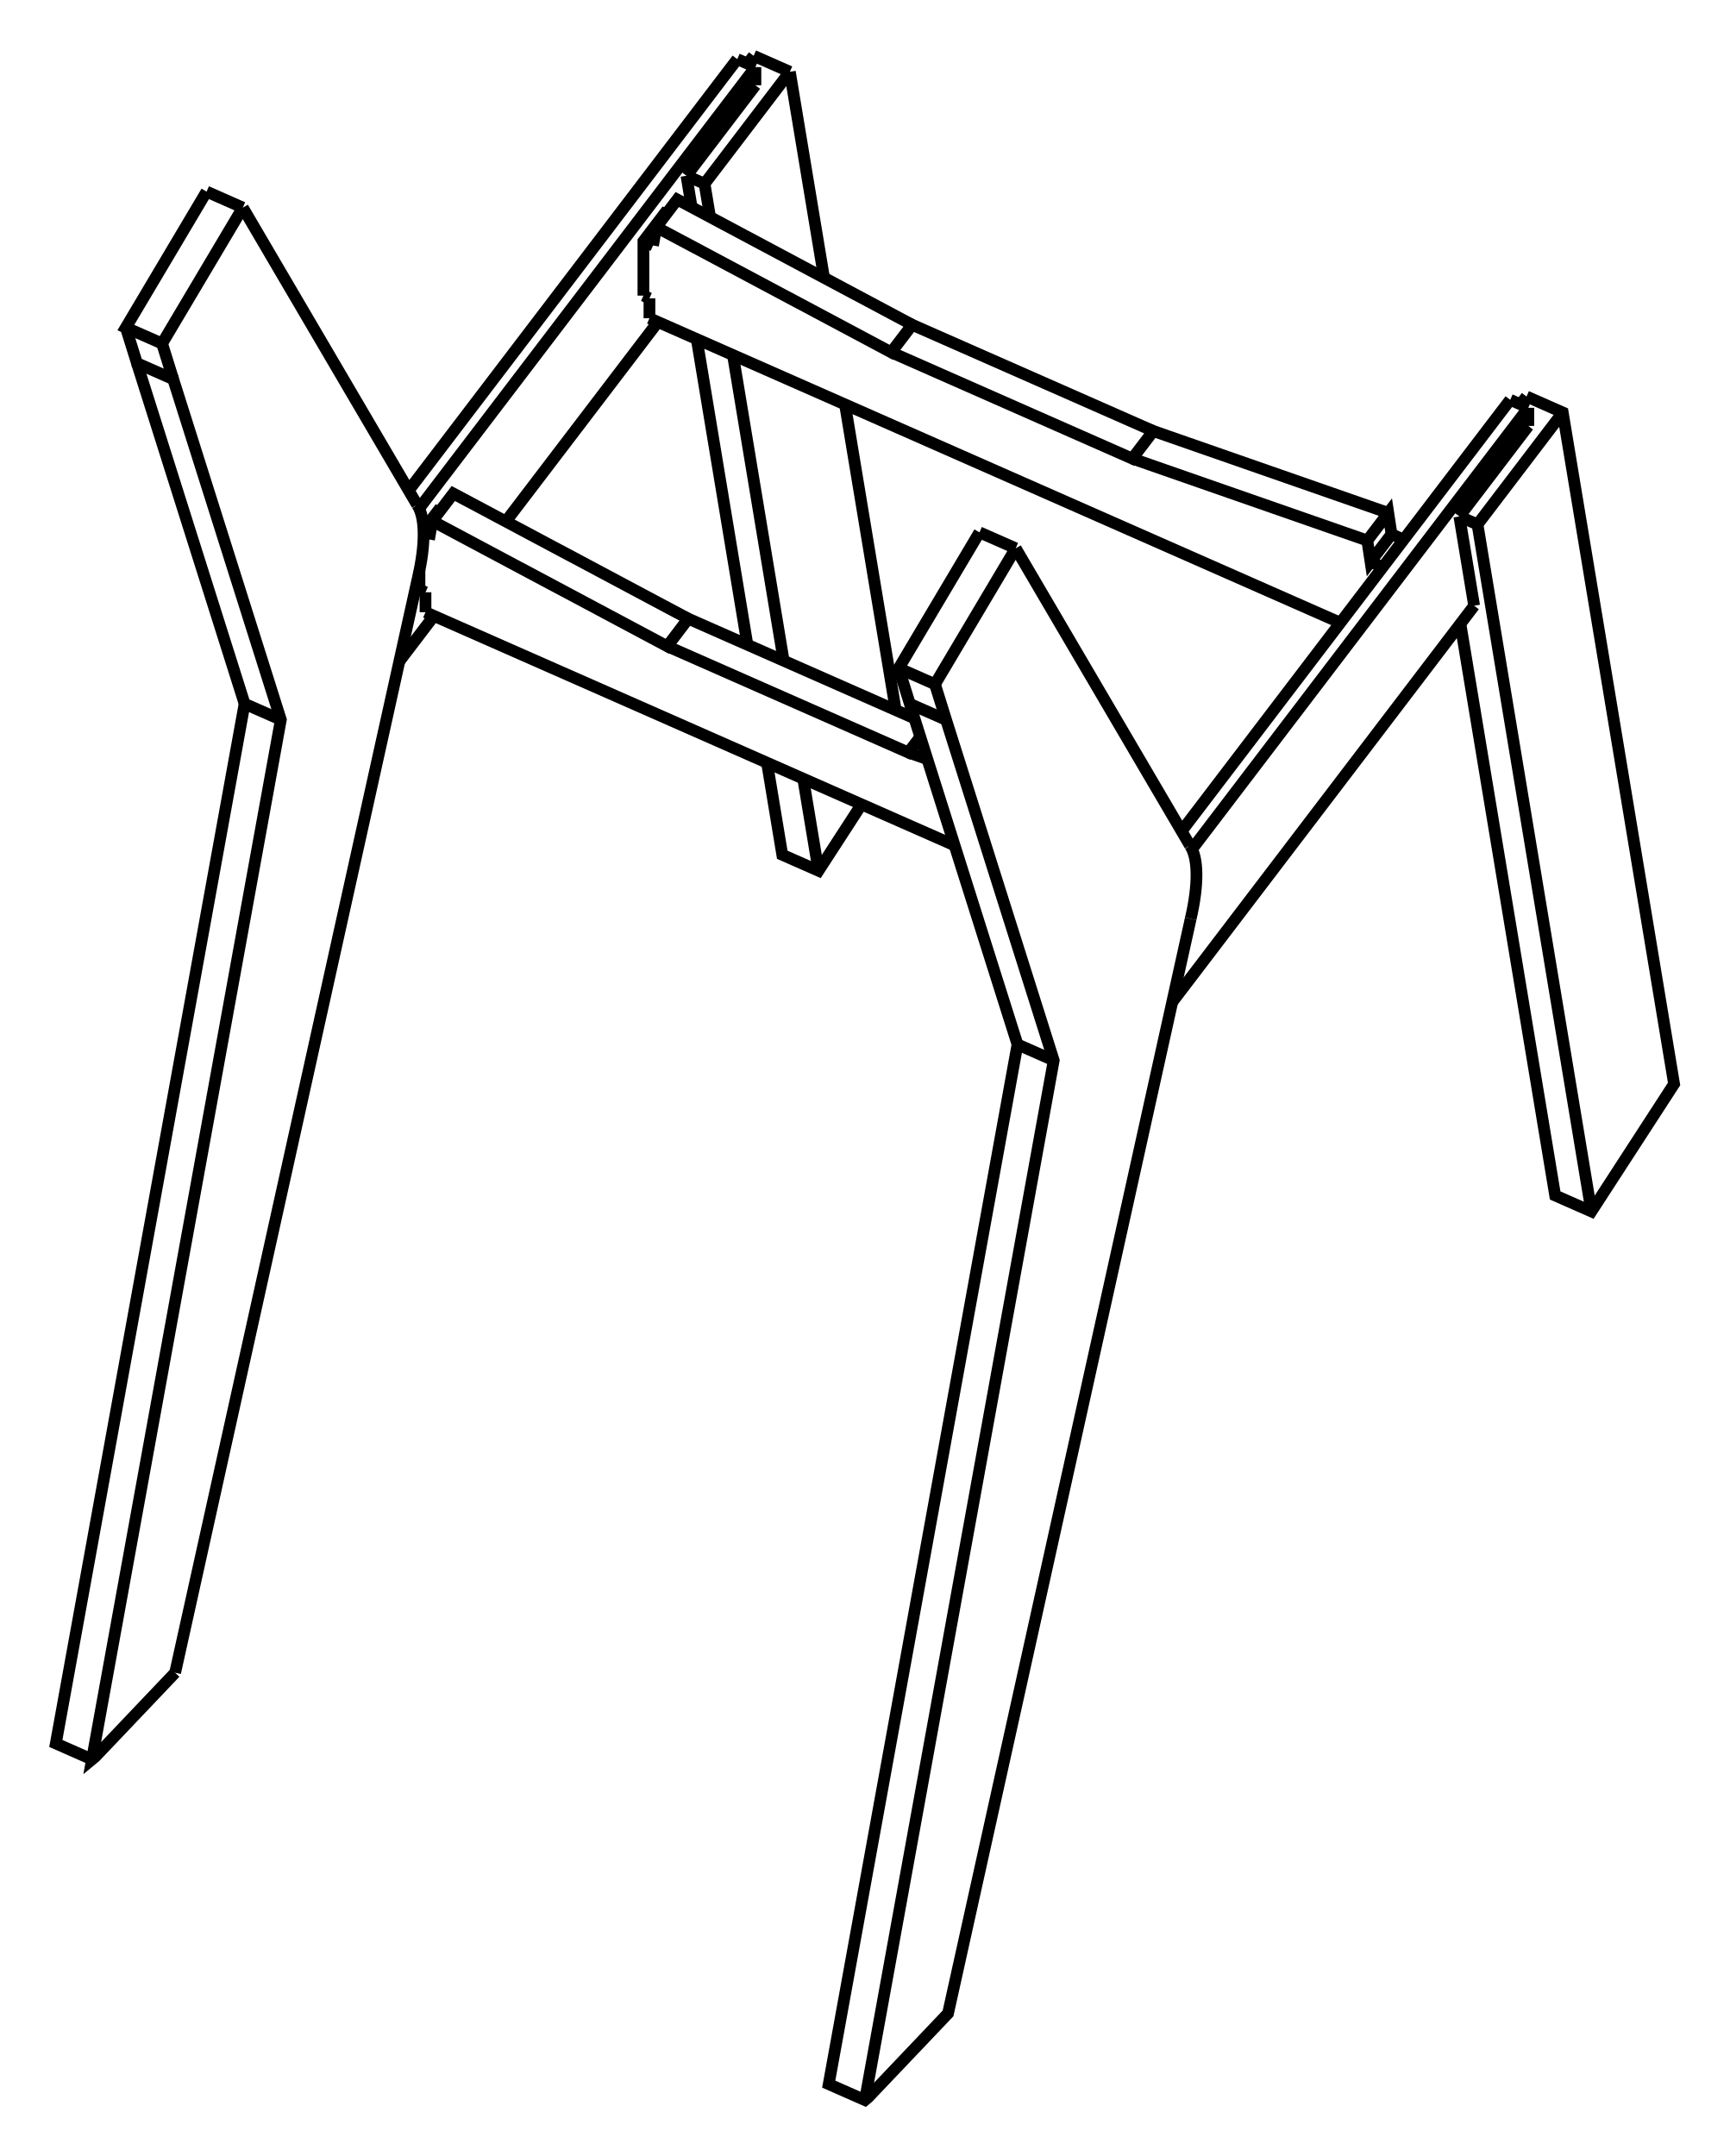
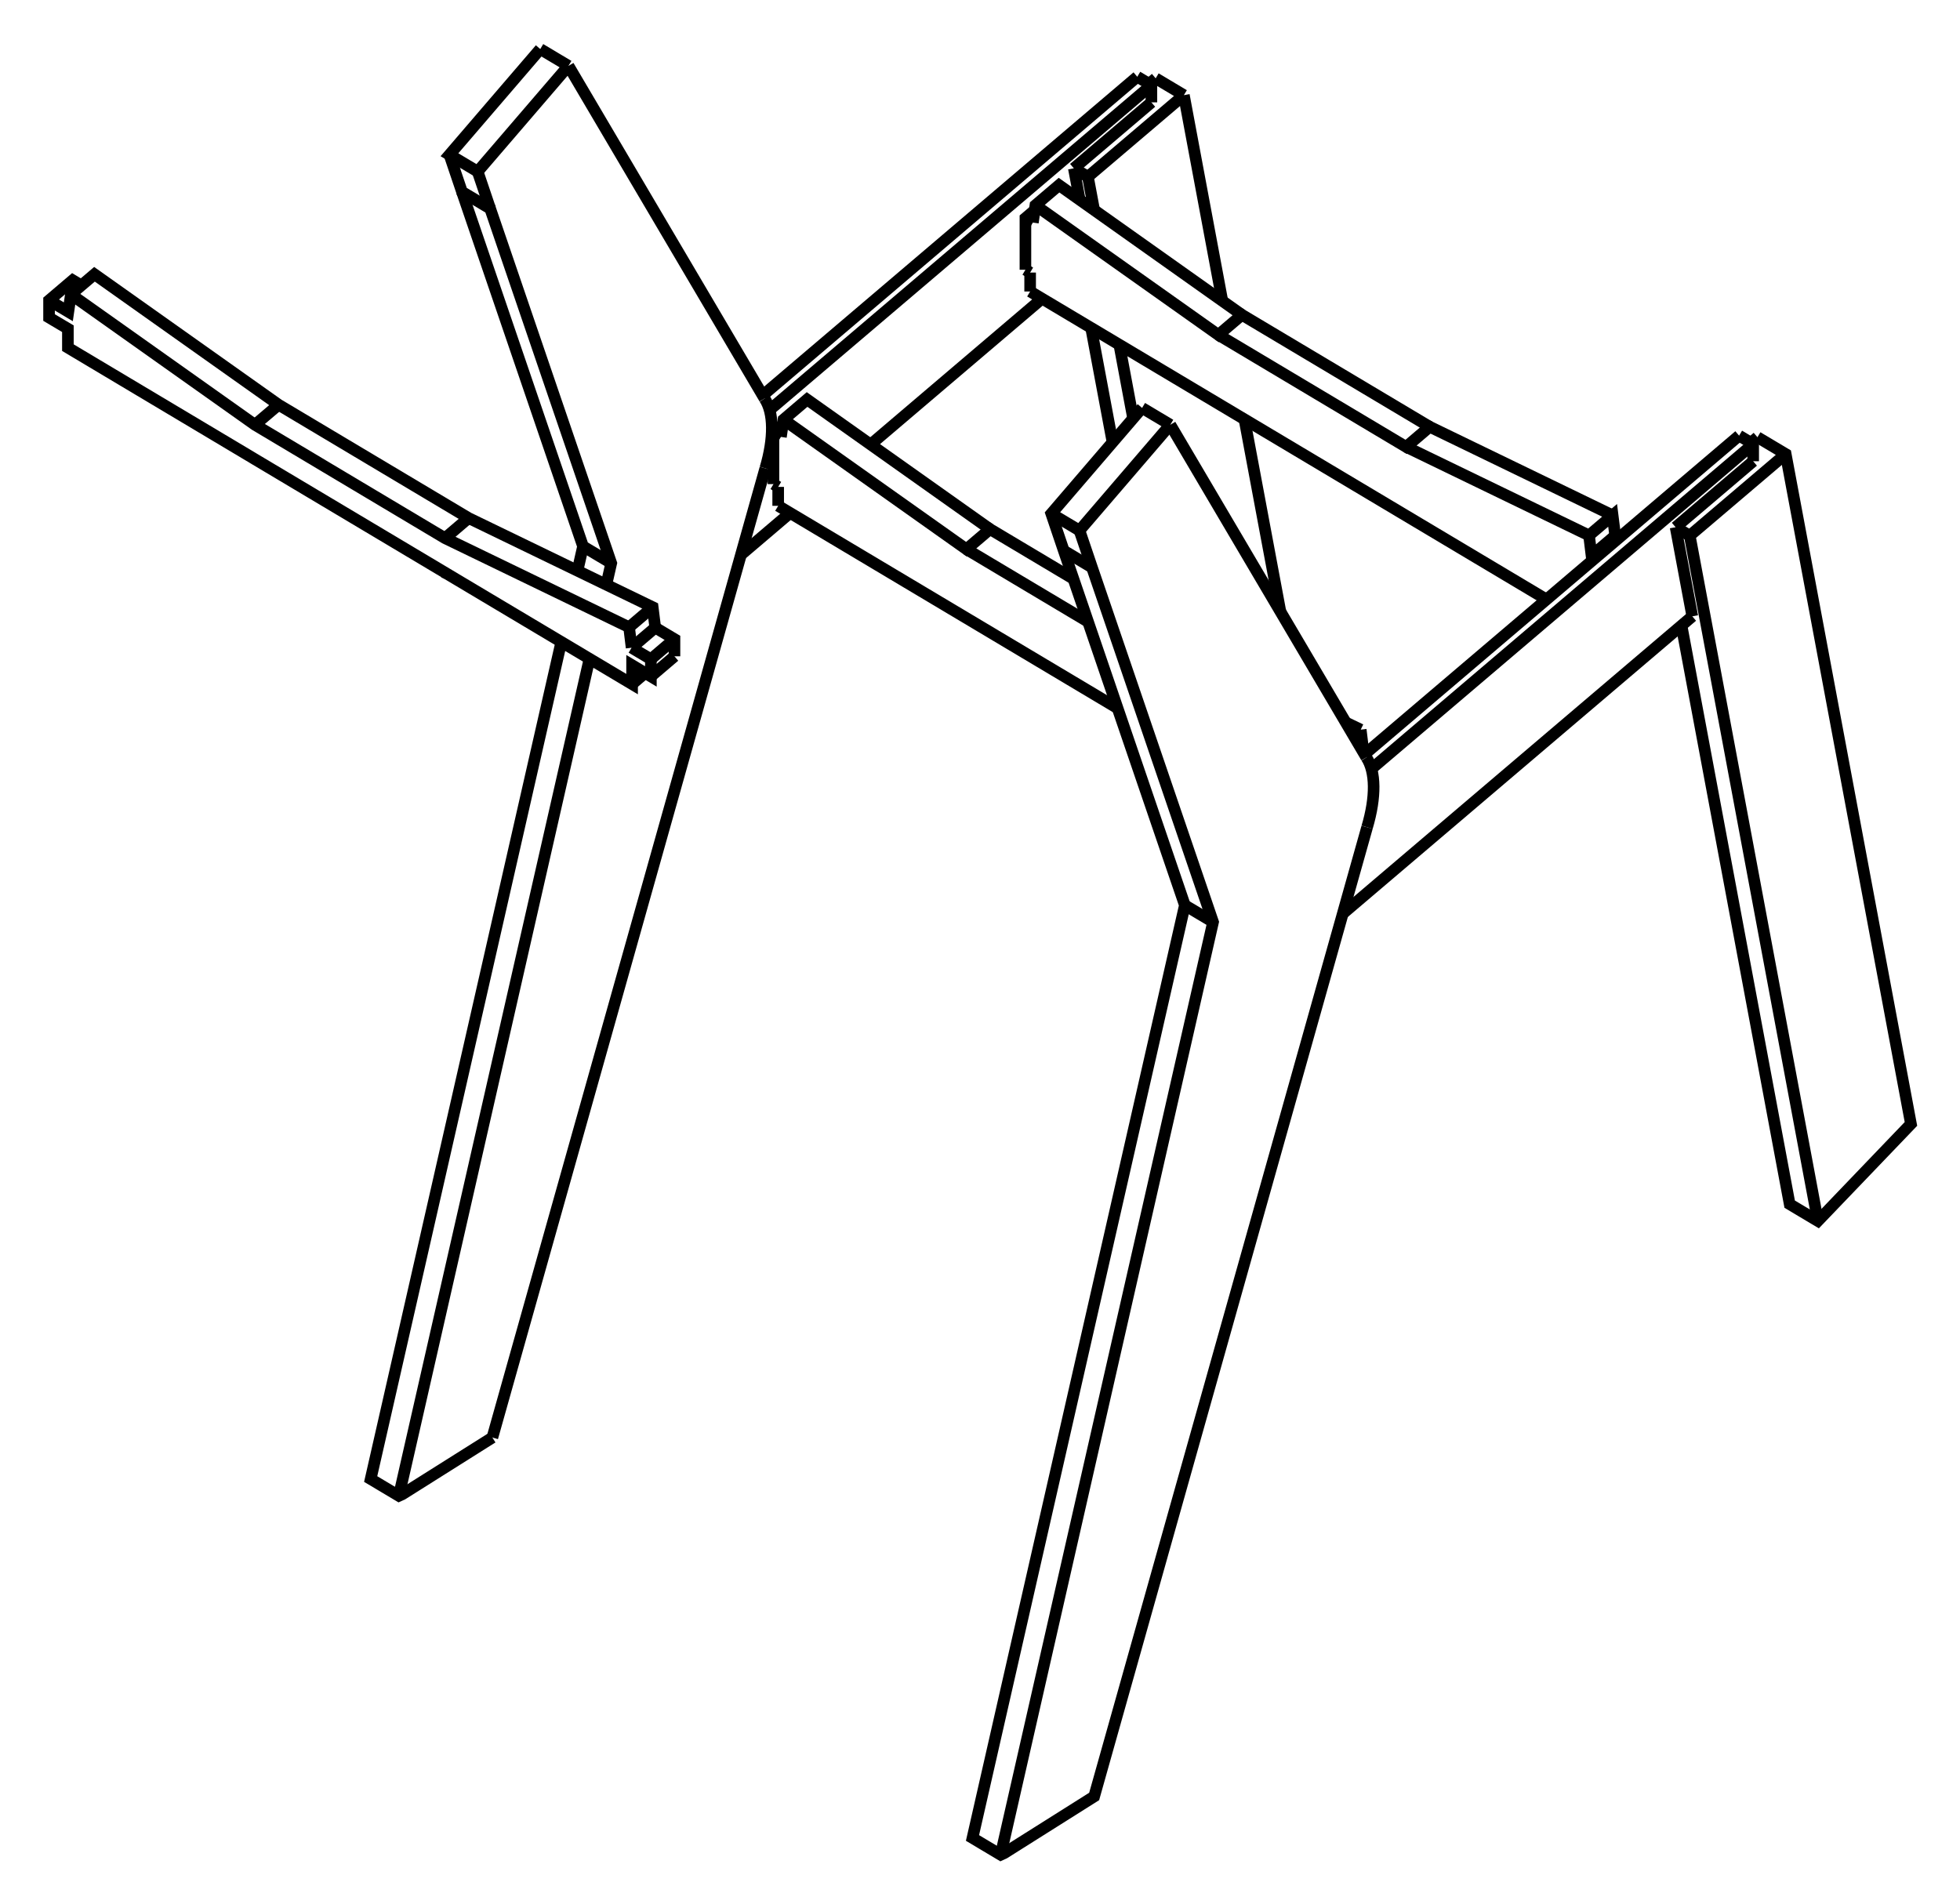
- <svg xmlns="http://www.w3.org/2000/svg" version="1.1" viewBox="-15.492 -13.365 30.985 38.616" fill="none" stroke="black" stroke-width="0.6%" vector-effect="non-scaling-stroke">
-   <path d="M 5.822 1.779 A 2.5 0.814 113.787 0 1 5.834 3.092" />
-   <path d="M 11.557 -6.204 L 5.671 1.521" />
-   <path d="M 2.051 -3.83 L 0.605 -1.396 L 0.804 -0.758 L 2.732 5.342 L -0.649 23.964 L -0 24.25 L 0.056 24.203 L 1.488 22.697 L 5.834 3.092" />
-   <path d="M 11.742 -6.122 L 11.849 -6.263" />
-   <path d="M 10.665 -2.192 L 12.362 8.047 L 13.011 8.333 L 14.492 6.05 L 12.498 -5.977 L 11.849 -6.263" />
-   <path d="M 2.051 -3.83 L 2.7 -3.544" />
-   <path d="M 5.822 1.779 L 2.7 -3.544" />
-   <path d="M 1.254 -1.11 L 2.7 -3.544" />
-   <path d="M 1.254 -1.11 L 1.453 -0.472 L 3.381 5.628 L -0 24.25" />
-   <path d="M 11.881 -6.061 L 5.858 1.844" />
-   <path d="M 11.881 -5.736 L 11.881 -6.061" />
-   <path d="M 10.646 -4.115 L 11.881 -5.736" />
-   <path d="M 10.646 -4.115 L 10.911 -2.516" />
-   <path d="M 5.504 4.582 L 10.911 -2.516" />
-   <path d="M 11.557 -6.204 L 11.881 -6.061" />
-   <path d="M 0.605 -1.396 L 1.254 -1.11" />
-   <path d="M 12.498 -5.977 L 10.971 -3.972 L 13.011 8.333" />
-   <path d="M 10.646 -4.115 L 10.971 -3.972" />
-   <path d="M 0.804 -0.758 L 1.453 -0.472" />
-   <path d="M 2.732 5.342 L 3.381 5.628" />
-   <path d="M 0.777 0.113 L 1.117 0.232" />
-   <path d="M -3.541 -1.79 L 0.777 0.113 L 0.991 -0.167" />
-   <path d="M -7.749 -4.033 L -3.541 -1.79 L -3.165 -2.284 L 0.887 -0.498" />
-   <path d="M -7.808 -3.703 L -7.749 -4.033 L -7.373 -4.526 L -3.165 -2.284" />
-   <path d="M -7.906 -3.747 L -7.808 -3.703" />
-   <path d="M -7.979 -2.805 L -7.979 -3.148" />
-   <path d="M -7.871 -2.757 L -7.979 -2.805" />
-   <path d="M -7.871 -2.4 L -7.871 -2.757" />
-   <path d="M 1.606 1.777 L -7.871 -2.4" />
-   <path d="M -7.603 -4.272 L -7.576 -4.261" />
-   <path d="M 8.997 -3.684 L 9.055 -3.303 L 9.431 -3.797 L 9.649 -3.7" />
-   <path d="M 4.788 -5.151 L 8.997 -3.684 L 9.373 -4.178 L 9.431 -3.797" />
-   <path d="M 0.47 -7.055 L 4.788 -5.151 L 5.165 -5.645 L 9.373 -4.178" />
-   <path d="M -3.738 -9.297 L 0.47 -7.055 L 0.846 -7.548 L 5.165 -5.645" />
-   <path d="M -3.796 -8.968 L -3.738 -9.297 L -3.362 -9.791 L 0.846 -7.548" />
-   <path d="M -3.968 -9.043 L -3.796 -8.968" />
-   <path d="M -3.968 -8.07 L -3.968 -9.043 L -3.592 -9.537 L -3.565 -9.525" />
-   <path d="M -3.86 -8.022 L -3.968 -8.07" />
-   <path d="M -3.86 -7.665 L -3.86 -8.022" />
-   <path d="M 8.514 -2.211 L -3.86 -7.665" />
-   <path d="M 9.055 -3.303 L 9.273 -3.207" />
-   <path d="M -7.907 -3.874 L -7.603 -4.272" />
-   <path d="M -1.962 -12.163 L -7.985 -4.258" />
-   <path d="M -1.962 -11.838 L -1.962 -12.163" />
-   <path d="M -3.197 -10.217 L -1.962 -11.838" />
-   <path d="M -3.197 -10.217 L -3.104 -9.653" />
-   <path d="M -8.34 -1.52 L -7.72 -2.334" />
-   <path d="M -6.432 -4.025 L -3.709 -7.598" />
-   <path d="M -12.355 16.595 L -8.009 -3.01" />
-   <path d="M -8.021 -4.323 A 2.5 0.814 113.787 0 1 -8.009 -3.01" />
-   <path d="M -2.287 -12.306 L -8.172 -4.581" />
-   <path d="M -2.287 -12.306 L -1.962 -12.163" />
-   <path d="M -2.102 -12.224 L -1.994 -12.365" />
-   <path d="M -1.345 -12.079 L -1.994 -12.365" />
-   <path d="M -1.345 -12.079 L -2.873 -10.074 L -2.774 -9.477" />
-   <path d="M -3.197 -10.217 L -2.873 -10.074" />
-   <path d="M -3.013 -7.292 L -2.105 -1.816" />
-   <path d="M -1.754 0.296 L -1.481 1.945 L -0.832 2.231 L -0.061 1.042" />
-   <path d="M -2.364 -7.005 L -1.456 -1.53" />
-   <path d="M -1.106 0.582 L -0.832 2.231" />
-   <path d="M -11.792 -9.933 L -13.238 -7.498 L -12.589 -7.212 L -11.143 -9.646" />
-   <path d="M -13.238 -7.498 L -13.039 -6.86 L -12.39 -6.574 L -10.462 -0.474 L -13.844 18.148 L -13.787 18.101 L -12.355 16.595" />
-   <path d="M -13.039 -6.86 L -11.111 -0.76 L -10.462 -0.474" />
-   <path d="M -11.111 -0.76 L -14.492 17.862 L -13.844 18.148" />
-   <path d="M -8.021 -4.323 L -11.143 -9.646" />
-   <path d="M -12.589 -7.212 L -12.39 -6.574" />
-   <path d="M -11.792 -9.933 L -11.143 -9.646" />
-   <path d="M 0.551 -0.646 L -0.357 -6.121" />
-   <path d="M -0.733 -8.39 L -1.345 -12.079" />
+ <svg xmlns="http://www.w3.org/2000/svg" version="1.1" viewBox="-19.977 -11.961 39.954 38.816" fill="none" stroke="black" stroke-width="0.6%" vector-effect="non-scaling-stroke">
+   <path d="M 7.876 3.481 A 2.5 1.126 120.814 0 1 7.891 4.905" />
+   <path d="M 15.474 -3.079 L 7.839 3.418" />
+   <path d="M 3.304 -3.644 L 1.453 -1.488 L 1.708 -0.734 L 4.176 6.495 L -0.153 25.512 L 0.422 25.855 L 0.494 25.822 L 2.327 24.666 L 7.891 4.905" />
+   <path d="M 15.716 -2.934 L 15.848 -3.047" />
+   <path d="M 14.3 0.792 L 16.505 12.59 L 17.08 12.933 L 18.977 10.954 L 16.424 -2.704 L 15.848 -3.047" />
+   <path d="M 3.304 -3.644 L 3.879 -3.301" />
+   <path d="M 7.876 3.481 L 3.879 -3.301" />
+   <path d="M 2.028 -1.145 L 3.879 -3.301" />
+   <path d="M 2.028 -1.145 L 2.283 -0.391 L 4.751 6.838 L 0.422 25.855" />
+   <path d="M 15.761 -2.908 L 7.979 3.715" />
+   <path d="M 15.761 -2.557 L 15.761 -2.908" />
+   <path d="M 14.18 -1.212 L 15.761 -2.557" />
+   <path d="M 14.18 -1.212 L 14.52 0.605" />
+   <path d="M 7.395 6.667 L 14.52 0.605" />
+   <path d="M 15.474 -3.079 L 15.761 -2.908" />
+   <path d="M 1.453 -1.488 L 2.028 -1.145" />
+   <path d="M 16.424 -2.704 L 14.468 -1.04 L 17.08 12.933" />
+   <path d="M 14.18 -1.212 L 14.468 -1.04" />
+   <path d="M 1.708 -0.734 L 2.283 -0.391" />
+   <path d="M 4.176 6.495 L 4.751 6.838" />
+   <path d="M -0.277 -0.763 L 2.203 0.716" />
+   <path d="M -4.006 -3.406 L -0.277 -0.763 L 0.204 -1.173 L 1.904 -0.159" />
+   <path d="M -4.058 -3.053 L -4.006 -3.406 L -3.525 -3.816 L 0.204 -1.173" />
+   <path d="M -4.21 -3.144 L -4.058 -3.053" />
+   <path d="M -4.21 -2.091 L -4.21 -3.144 L -4.021 -3.304" />
+   <path d="M -4.114 -2.034 L -4.21 -2.091" />
+   <path d="M -4.114 -1.648 L -4.114 -2.034" />
+   <path d="M 2.805 2.479 L -4.114 -1.648" />
+   <path d="M 7.761 2.915 L 7.812 3.33 L 7.888 3.375" />
+   <path d="M 7.455 2.768 L 7.761 2.915" />
+   <path d="M 7.795 3.344 L 7.812 3.33" />
+   <path d="M 12.415 -1.045 L 12.466 -0.63 L 12.948 -1.04 L 13.024 -0.994" />
+   <path d="M 8.686 -2.85 L 12.415 -1.045 L 12.896 -1.454 L 12.948 -1.04" />
+   <path d="M 4.859 -5.133 L 8.686 -2.85 L 9.167 -3.26 L 12.896 -1.454" />
+   <path d="M 1.129 -7.776 L 4.859 -5.133 L 5.34 -5.542 L 9.167 -3.26" />
+   <path d="M 1.078 -7.423 L 1.129 -7.776 L 1.611 -8.186 L 5.34 -5.542" />
+   <path d="M 0.926 -7.514 L 1.078 -7.423" />
+   <path d="M 0.926 -6.461 L 0.926 -7.514 L 1.114 -7.674" />
+   <path d="M 1.022 -6.404 L 0.926 -6.461" />
+   <path d="M 1.022 -6.018 L 1.022 -6.404" />
+   <path d="M 11.548 0.261 L 1.022 -6.018" />
+   <path d="M 12.466 -0.63 L 12.542 -0.585" />
+   <path d="M 7.615 3.039 L 7.761 2.915" />
+   <path d="M 3.494 -10.225 L -4.289 -3.603" />
+   <path d="M 3.494 -9.874 L 3.494 -10.225" />
+   <path d="M 1.913 -8.529 L 3.494 -9.874" />
+   <path d="M 1.913 -8.529 L 2.033 -7.887" />
+   <path d="M -4.873 -0.65 L -3.871 -1.503" />
+   <path d="M -2.23 -2.898 L 1.265 -5.873" />
+   <path d="M -9.94 17.348 L -4.377 -2.412" />
+   <path d="M -4.392 -3.836 A 2.5 1.126 120.814 0 1 -4.377 -2.412" />
+   <path d="M 3.206 -10.396 L -4.429 -3.9" />
+   <path d="M 3.206 -10.396 L 3.494 -10.225" />
+   <path d="M 3.448 -10.252 L 3.581 -10.364" />
+   <path d="M 4.156 -10.021 L 3.581 -10.364" />
+   <path d="M 4.156 -10.021 L 2.2 -8.357 L 2.327 -7.678" />
+   <path d="M 1.913 -8.529 L 2.2 -8.357" />
+   <path d="M 2.265 -5.276 L 2.702 -2.942" />
+   <path d="M 2.84 -4.933 L 3.121 -3.431" />
+   <path d="M -8.964 -10.961 L -10.815 -8.806 L -10.24 -8.463 L -8.389 -10.618" />
+   <path d="M -10.815 -8.806 L -10.56 -8.051 L -9.985 -7.708 L -7.517 -0.479 L -7.617 -0.04" />
+   <path d="M -10.56 -8.051 L -8.092 -0.822 L -7.517 -0.479" />
+   <path d="M -8.092 -0.822 L -8.205 -0.324" />
+   <path d="M -8.535 1.127 L -12.421 18.194 L -11.846 18.537 L -11.774 18.504 L -9.94 17.348" />
+   <path d="M -4.392 -3.836 L -8.389 -10.618" />
+   <path d="M -10.24 -8.463 L -9.985 -7.708" />
+   <path d="M -7.96 1.47 L -11.846 18.537" />
+   <path d="M -8.964 -10.961 L -8.389 -10.618" />
+   <path d="M 6.124 0.509 L 5.391 -3.411" />
+   <path d="M 4.94 -5.826 L 4.156 -10.021" />
+   <path d="M -7.102 1.245 L -6.62 0.835 L -6.228 1.069 L -6.228 1.42" />
+   <path d="M -6.709 1.479 L -6.228 1.069" />
+   <path d="M -7.102 1.245 L -6.709 1.479 L -6.709 1.83 L -7.092 1.601 L -7.092 1.987 L -10.859 -0.259 L -10.865 -0.262 L -10.865 -0.263 L -14.821 -2.622 L -14.821 -2.622 L -14.827 -2.626 L -18.593 -4.873 L -18.593 -5.259 L -18.977 -5.487 L -18.977 -5.838 L -18.495 -6.248 L -18.318 -6.142" />
+   <path d="M -6.709 1.83 L -6.228 1.42" />
+   <path d="M -7.092 1.987 L -6.826 1.76" />
+   <path d="M -14.821 -2.622 L -14.82 -2.622" />
+   <path d="M -18.977 -5.838 L -18.584 -5.604 L -18.532 -5.96 L -14.78 -3.3 L -10.906 -0.989 L -7.153 0.827 L -7.102 1.245" />
+   <path d="M -18.532 -5.96 L -18.051 -6.369 L -14.298 -3.709 L -10.425 -1.399 L -6.672 0.418 L -6.62 0.835" />
+   <path d="M -14.78 -3.3 L -14.298 -3.709" />
+   <path d="M -10.906 -0.989 L -10.425 -1.399" />
+   <path d="M -7.153 0.827 L -6.672 0.418" />
</svg>
